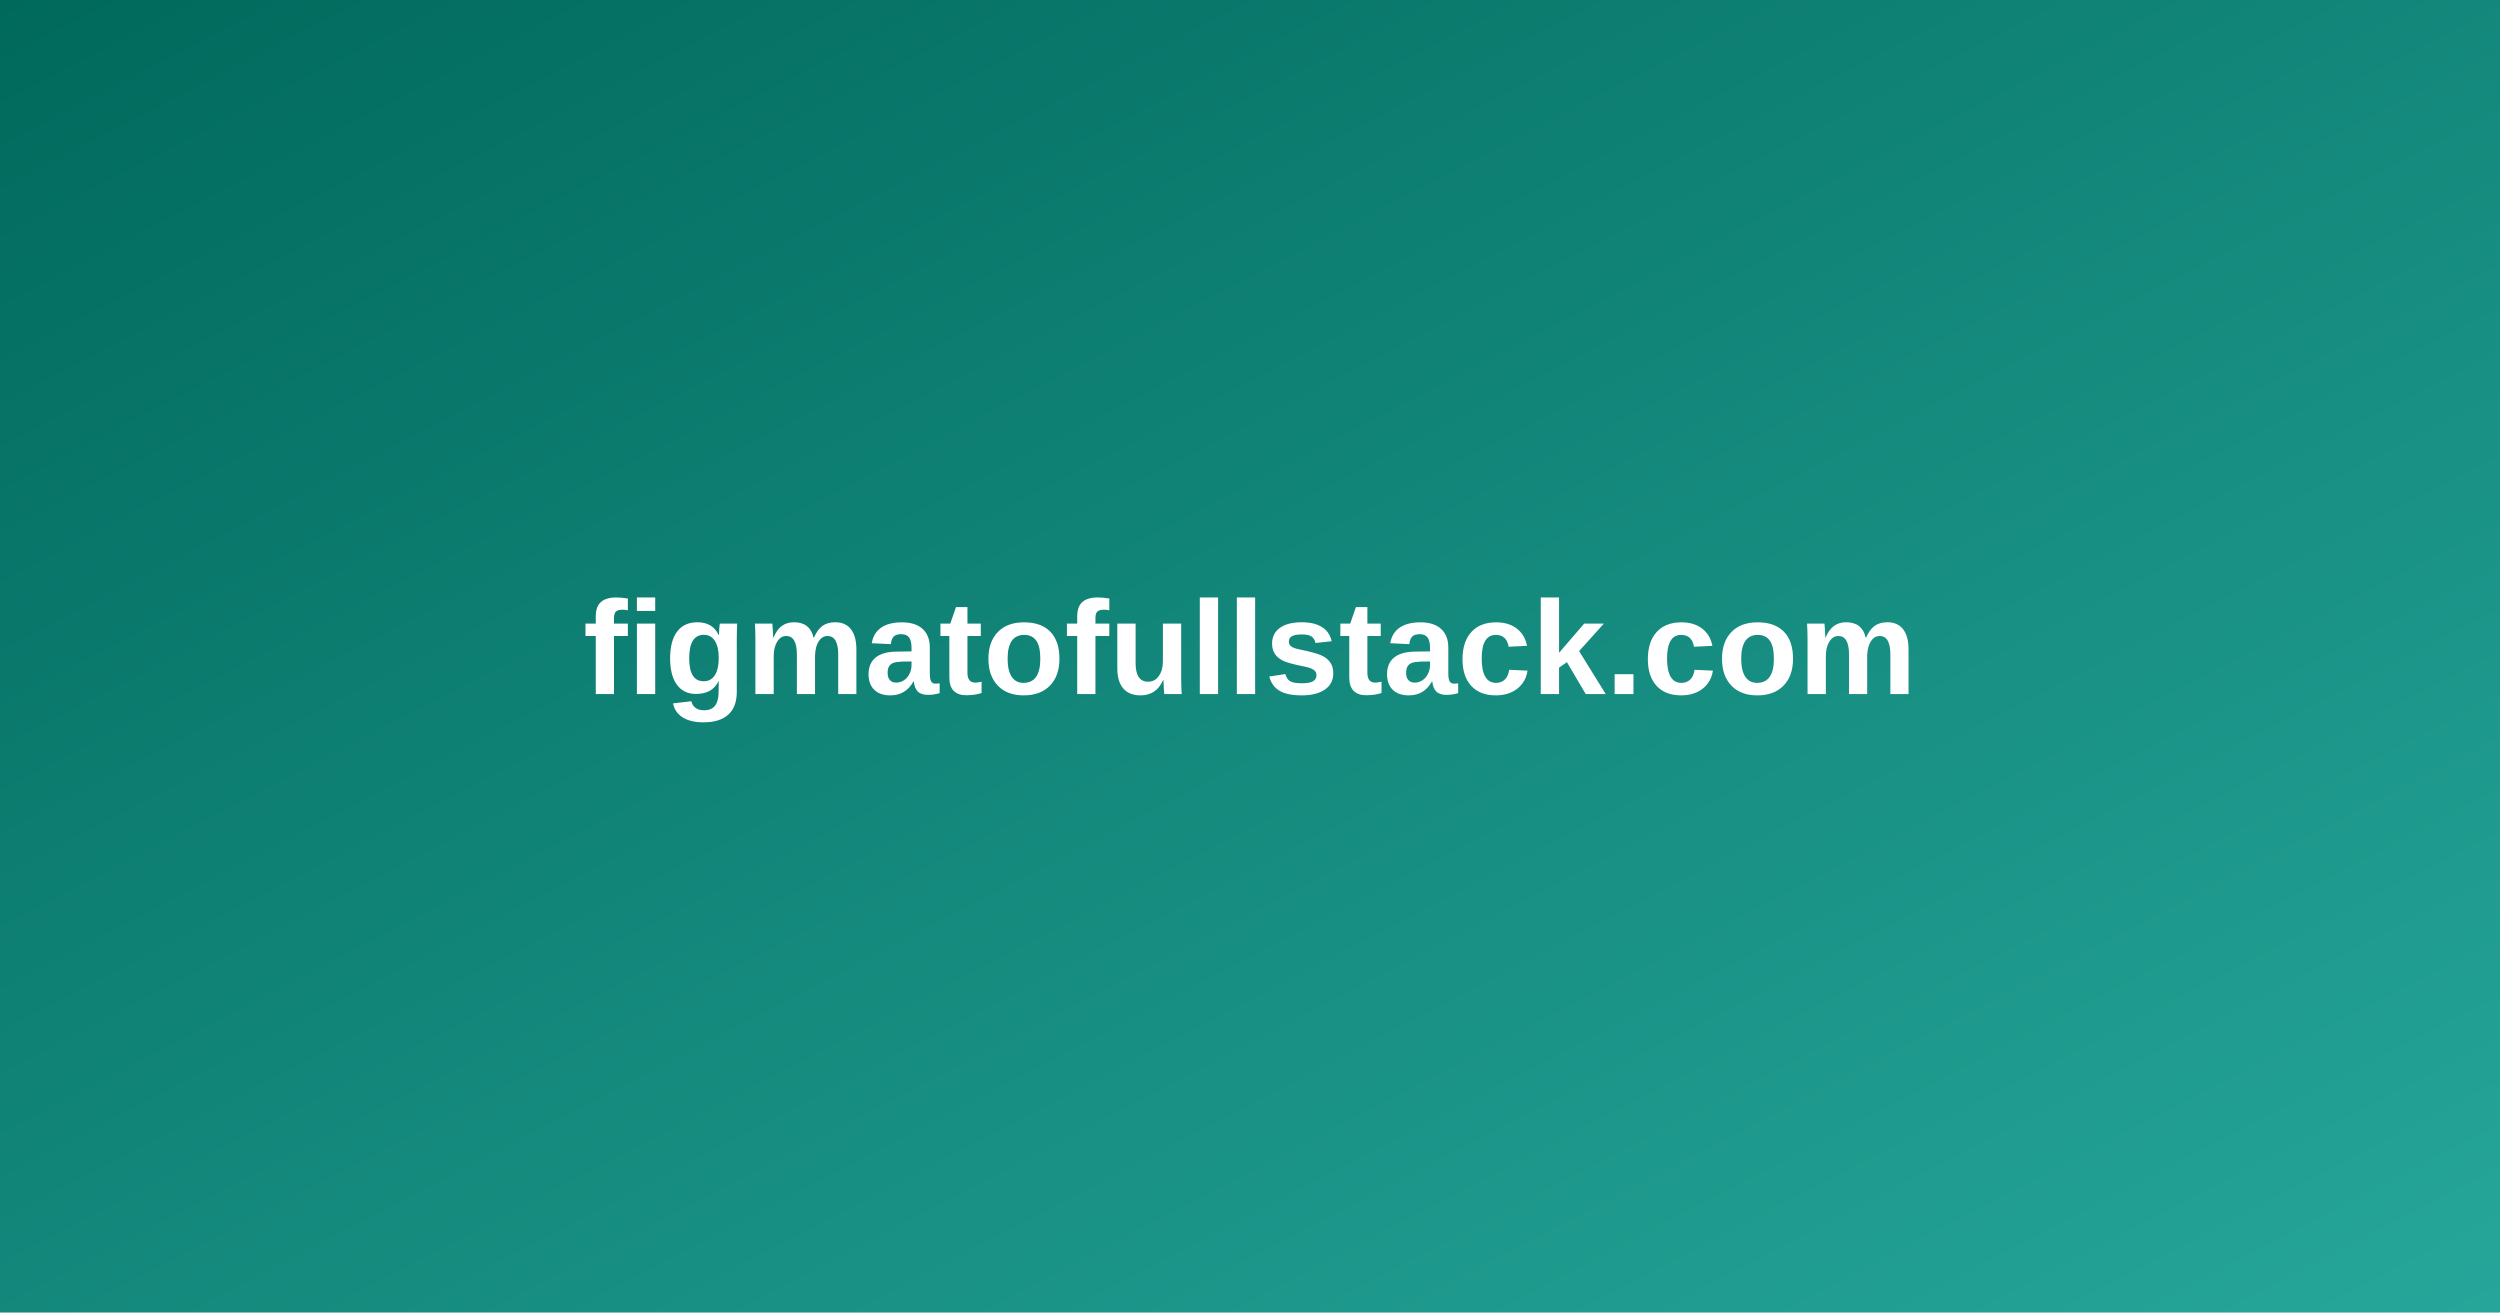
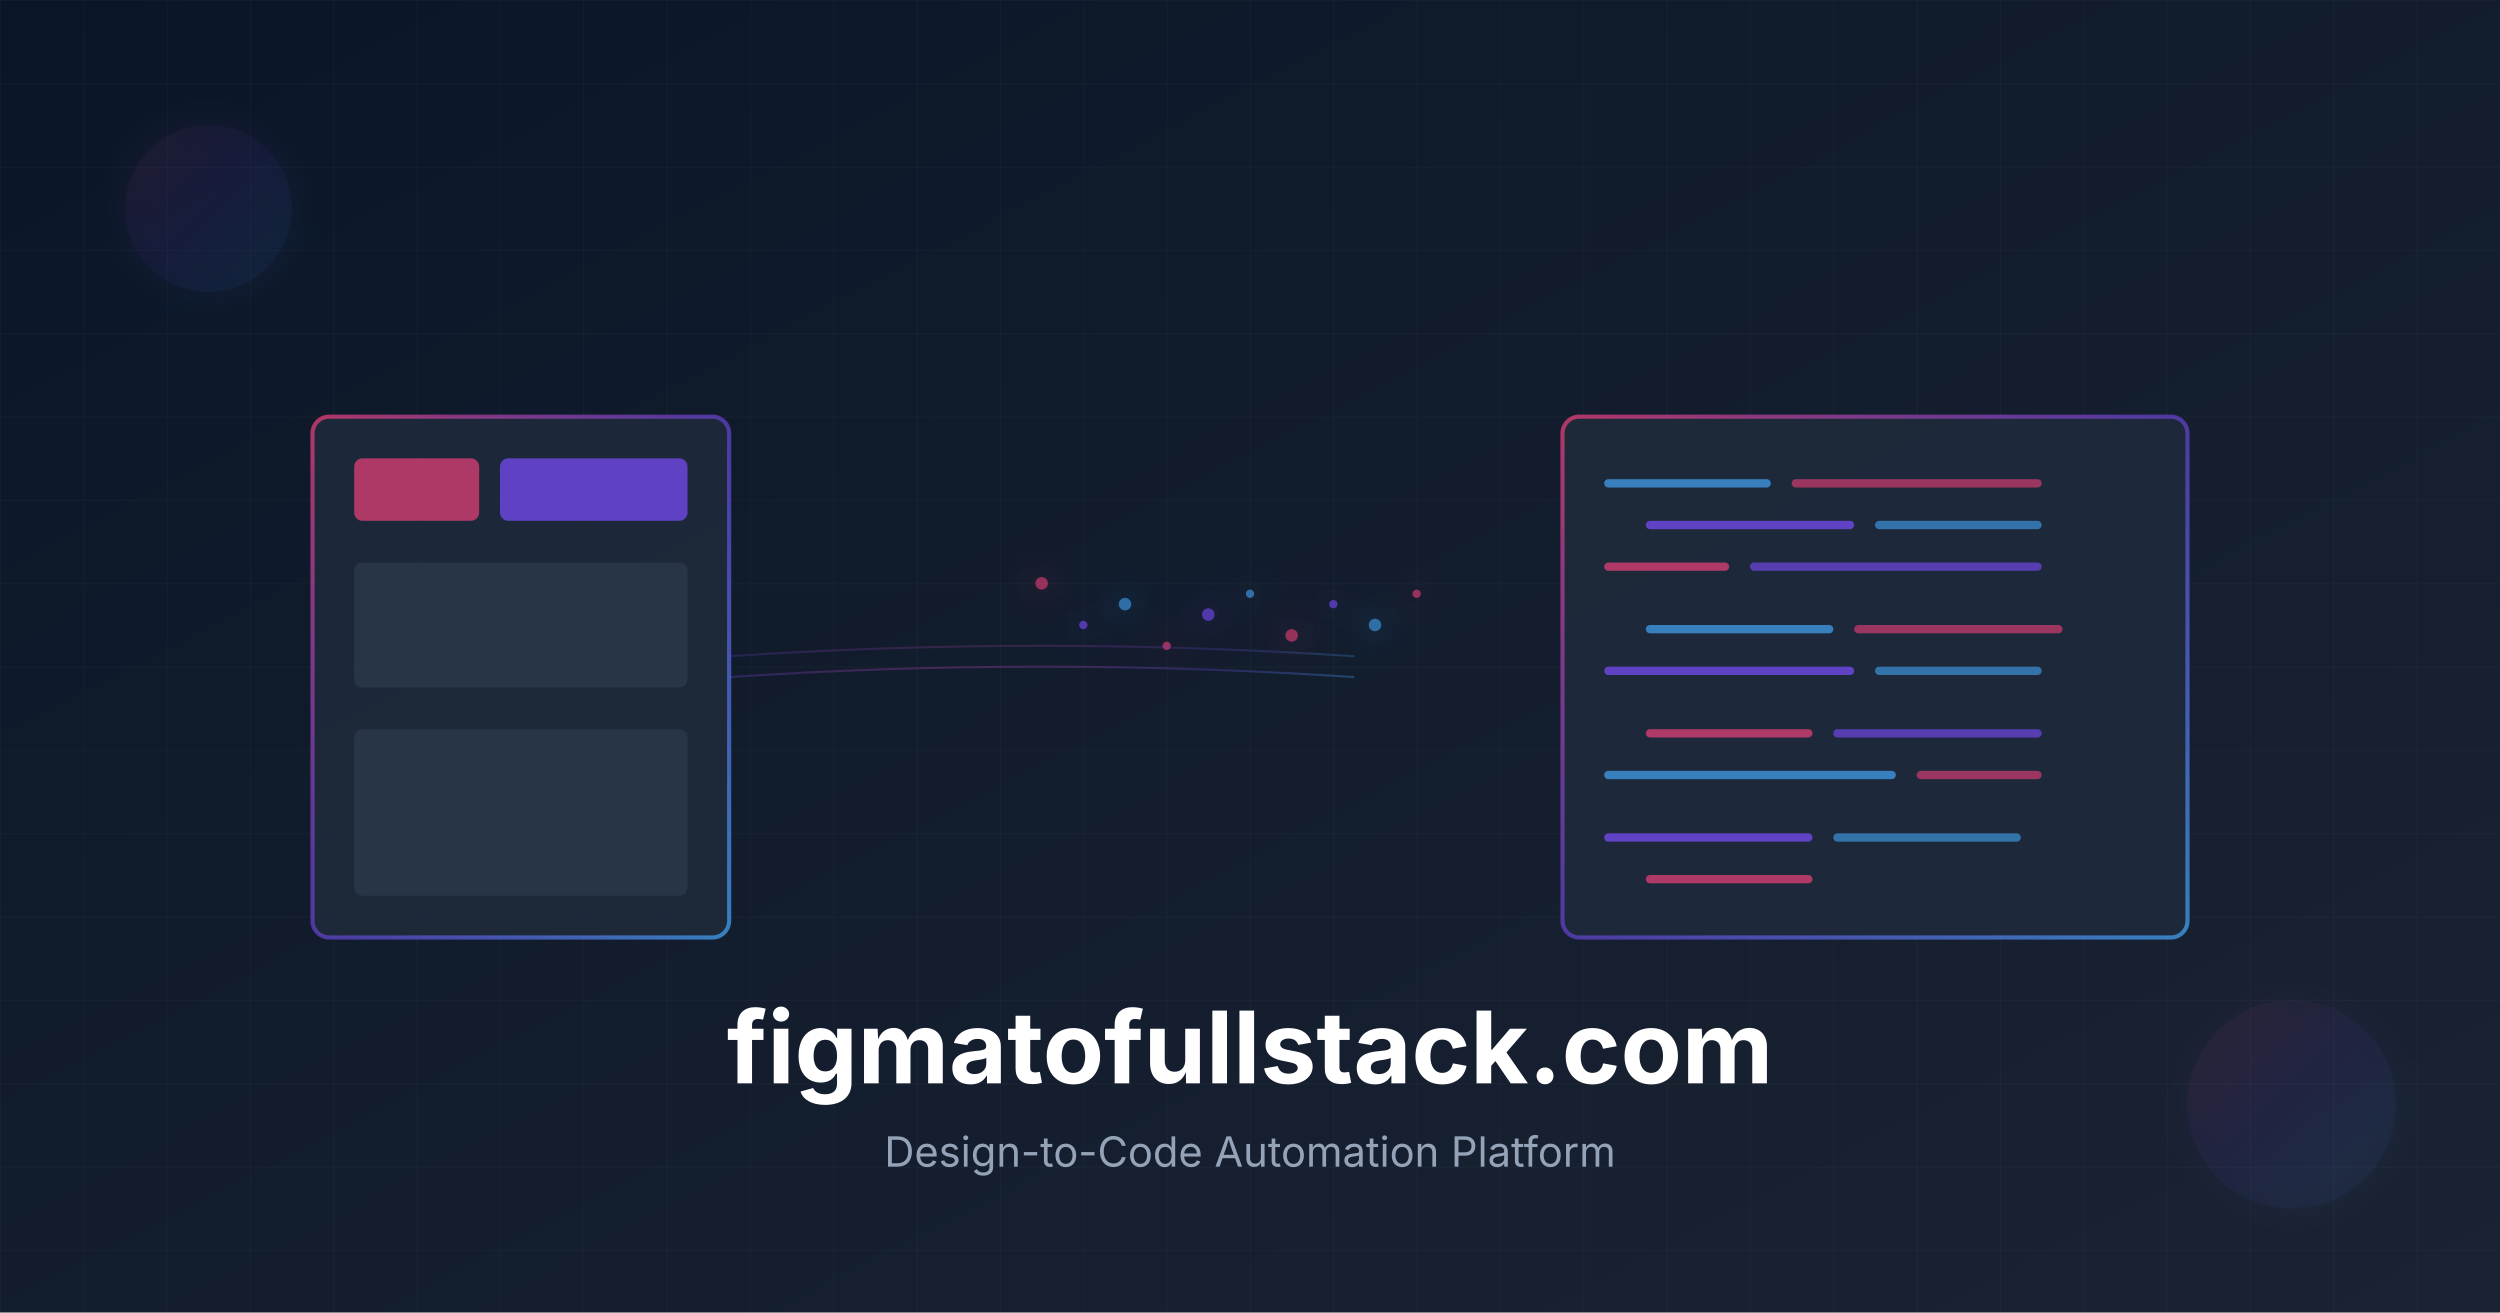
<svg xmlns="http://www.w3.org/2000/svg" width="1200" height="630" viewBox="0 0 1200 630">
  <defs>
-     <linearGradient id="grad-figmatofullstack-com" x1="0%" y1="0%" x2="100%" y2="100%">
-       <stop offset="0%" style="stop-color:#00695C;stop-opacity:1" />
-       <stop offset="100%" style="stop-color:#26A69A;stop-opacity:1" />
+     <linearGradient id="bg-gradient-com" x1="0%" y1="0%" x2="100%" y2="100%">
+       <stop offset="0%" style="stop-color:#0A1628;stop-opacity:1" />
+       <stop offset="100%" style="stop-color:#1A2332;stop-opacity:1" />
    </linearGradient>
+     <linearGradient id="accent-gradient-com" x1="0%" y1="0%" x2="100%" y2="100%">
+       <stop offset="0%" style="stop-color:#EC407A;stop-opacity:0.8" />
+       <stop offset="50%" style="stop-color:#7C4DFF;stop-opacity:0.6" />
+       <stop offset="100%" style="stop-color:#42A5F5;stop-opacity:0.8" />
+     </linearGradient>
+     <pattern id="grid-com" width="40" height="40" patternUnits="userSpaceOnUse">
+       <path d="M 40 0 L 0 0 0 40" fill="none" stroke="#FFFFFF" stroke-width="0.5" opacity="0.05" />
+     </pattern>
+     <filter id="glow-com" x="-50%" y="-50%" width="200%" height="200%">
+       <feGaussianBlur in="SourceGraphic" stdDeviation="8" result="blur" />
+       <feMerge>
+         <feMergeNode in="blur" />
+         <feMergeNode in="SourceGraphic" />
+       </feMerge>
+     </filter>
  </defs>
-   <rect width="1200" height="630" fill="url(#grad-figmatofullstack-com)" />
-   <text x="600" y="315" font-family="Arial, sans-serif" font-size="64" font-weight="bold" fill="white" text-anchor="middle" dominant-baseline="middle">
+   <rect width="1200" height="630" fill="url(#bg-gradient-com)" />
+   <rect width="1200" height="630" fill="url(#grid-com)" />
+   <g transform="translate(150, 200)">
+     <rect x="0" y="0" width="200" height="250" rx="8" fill="#1E293B" stroke="url(#accent-gradient-com)" stroke-width="2" opacity="0.9" />
+     <rect x="20" y="20" width="60" height="30" rx="4" fill="#EC407A" opacity="0.7" />
+     <rect x="90" y="20" width="90" height="30" rx="4" fill="#7C4DFF" opacity="0.7" />
+     <rect x="20" y="70" width="160" height="60" rx="4" fill="#334155" opacity="0.5" />
+     <rect x="20" y="150" width="160" height="80" rx="4" fill="#334155" opacity="0.5" />
+   </g>
+   <g opacity="0.6" filter="url(#glow-com)">
+     <circle cx="500" cy="280" r="3" fill="#EC407A" />
+     <circle cx="520" cy="300" r="2" fill="#7C4DFF" />
+     <circle cx="540" cy="290" r="3" fill="#42A5F5" />
+     <circle cx="560" cy="310" r="2" fill="#EC407A" />
+     <circle cx="580" cy="295" r="3" fill="#7C4DFF" />
+     <circle cx="600" cy="285" r="2" fill="#42A5F5" />
+     <circle cx="620" cy="305" r="3" fill="#EC407A" />
+     <circle cx="640" cy="290" r="2" fill="#7C4DFF" />
+     <circle cx="660" cy="300" r="3" fill="#42A5F5" />
+     <circle cx="680" cy="285" r="2" fill="#EC407A" />
+   </g>
+   <path d="M 350 325 Q 500 315, 650 325" stroke="url(#accent-gradient-com)" stroke-width="1" fill="none" opacity="0.4" />
+   <path d="M 350 315 Q 500 305, 650 315" stroke="url(#accent-gradient-com)" stroke-width="1" fill="none" opacity="0.3" />
+   <g transform="translate(750, 200)">
+     <rect x="0" y="0" width="300" height="250" rx="8" fill="#1E293B" stroke="url(#accent-gradient-com)" stroke-width="2" opacity="0.9" />
+     <rect x="20" y="30" width="80" height="4" rx="2" fill="#42A5F5" opacity="0.7" />
+     <rect x="110" y="30" width="120" height="4" rx="2" fill="#EC407A" opacity="0.6" />
+     <rect x="40" y="50" width="100" height="4" rx="2" fill="#7C4DFF" opacity="0.7" />
+     <rect x="150" y="50" width="80" height="4" rx="2" fill="#42A5F5" opacity="0.6" />
+     <rect x="20" y="70" width="60" height="4" rx="2" fill="#EC407A" opacity="0.7" />
+     <rect x="90" y="70" width="140" height="4" rx="2" fill="#7C4DFF" opacity="0.6" />
+     <rect x="40" y="100" width="90" height="4" rx="2" fill="#42A5F5" opacity="0.7" />
+     <rect x="140" y="100" width="100" height="4" rx="2" fill="#EC407A" opacity="0.6" />
+     <rect x="20" y="120" width="120" height="4" rx="2" fill="#7C4DFF" opacity="0.7" />
+     <rect x="150" y="120" width="80" height="4" rx="2" fill="#42A5F5" opacity="0.6" />
+     <rect x="40" y="150" width="80" height="4" rx="2" fill="#EC407A" opacity="0.7" />
+     <rect x="130" y="150" width="100" height="4" rx="2" fill="#7C4DFF" opacity="0.6" />
+     <rect x="20" y="170" width="140" height="4" rx="2" fill="#42A5F5" opacity="0.7" />
+     <rect x="170" y="170" width="60" height="4" rx="2" fill="#EC407A" opacity="0.6" />
+     <rect x="20" y="200" width="100" height="4" rx="2" fill="#7C4DFF" opacity="0.7" />
+     <rect x="130" y="200" width="90" height="4" rx="2" fill="#42A5F5" opacity="0.6" />
+     <rect x="40" y="220" width="80" height="4" rx="2" fill="#EC407A" opacity="0.7" />
+   </g>
+   <text x="600" y="520" font-family="system-ui, -apple-system, sans-serif" font-size="48" font-weight="700" fill="#FFFFFF" text-anchor="middle">
    figmatofullstack.com
  </text>
+   <text x="600" y="560" font-family="system-ui, -apple-system, sans-serif" font-size="20" font-weight="400" fill="#94A3B8" text-anchor="middle">
+     Design-to-Code Automation Platform
+   </text>
+   <circle cx="100" cy="100" r="40" fill="url(#accent-gradient-com)" opacity="0.1" filter="url(#glow-com)" />
+   <circle cx="1100" cy="530" r="50" fill="url(#accent-gradient-com)" opacity="0.1" filter="url(#glow-com)" />
</svg>
